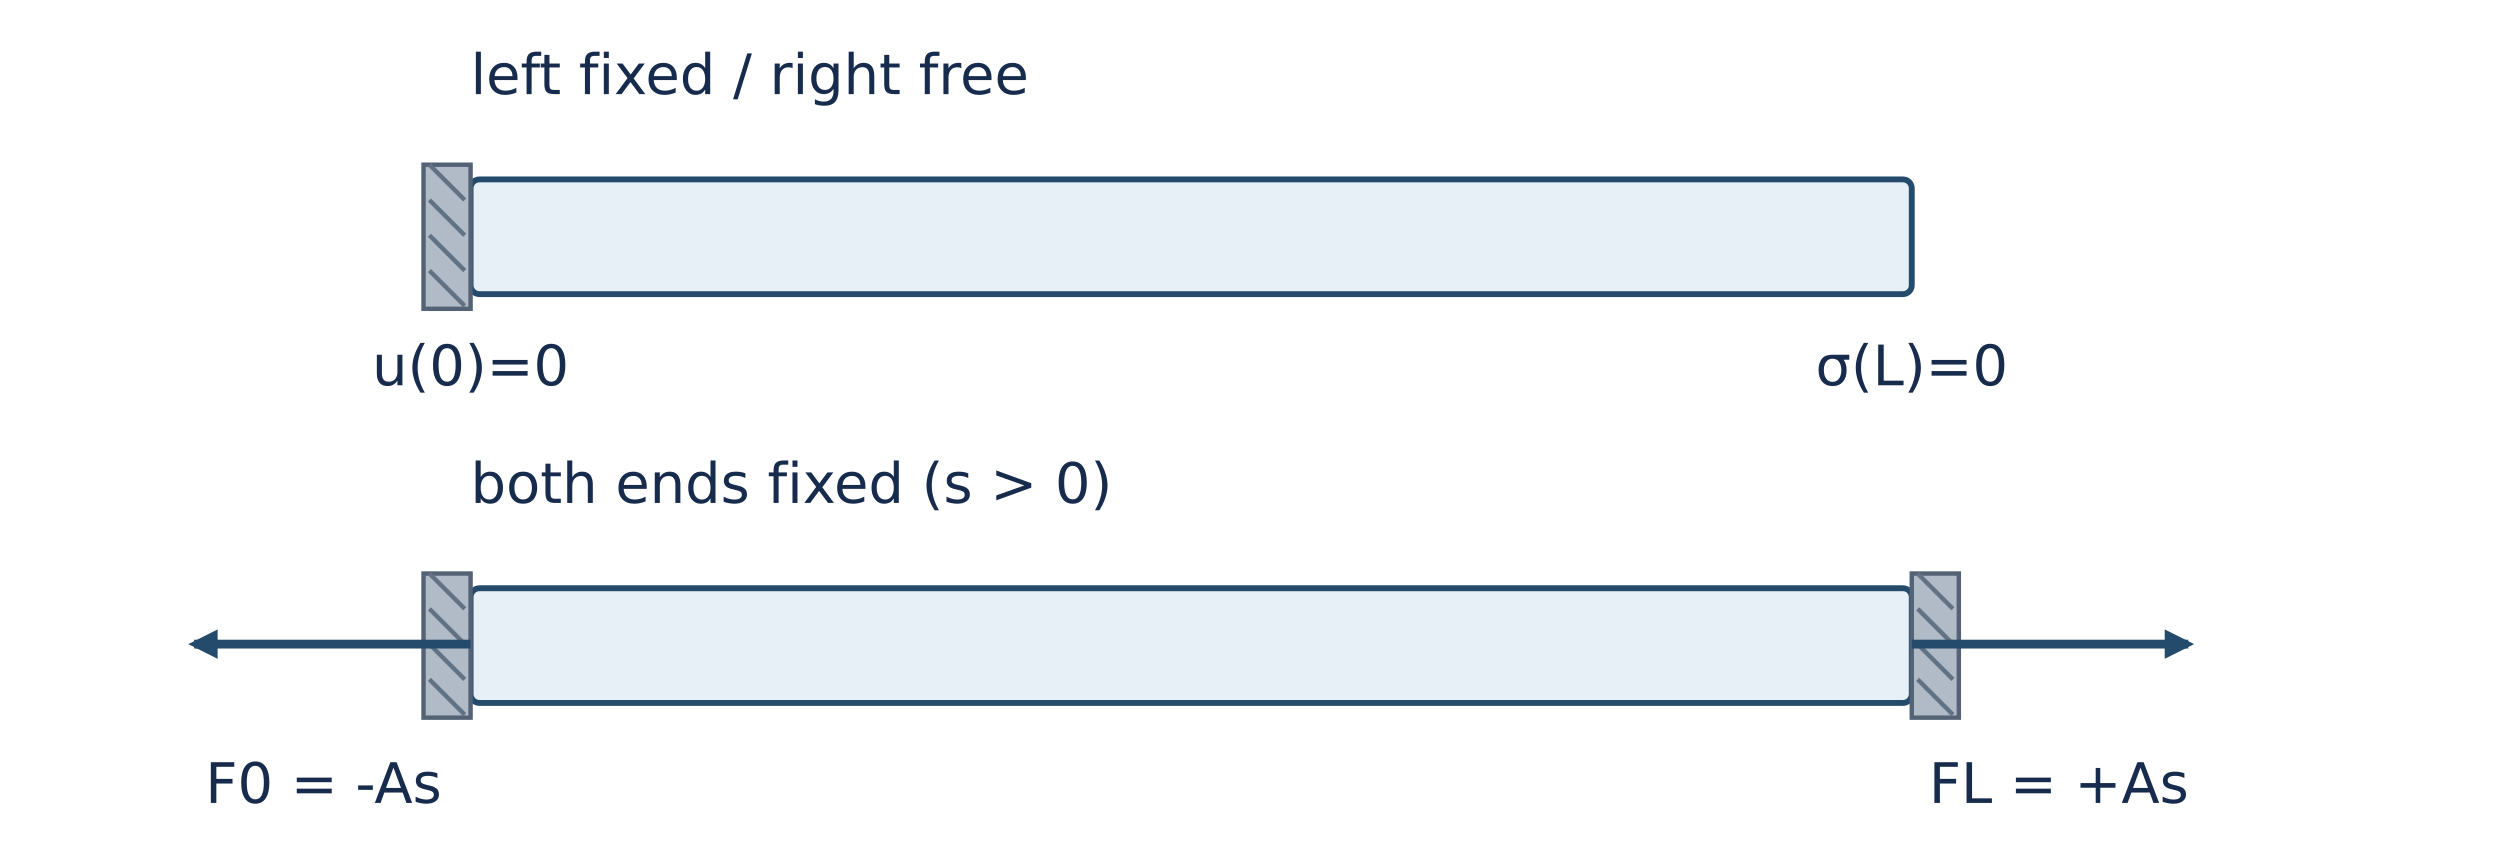
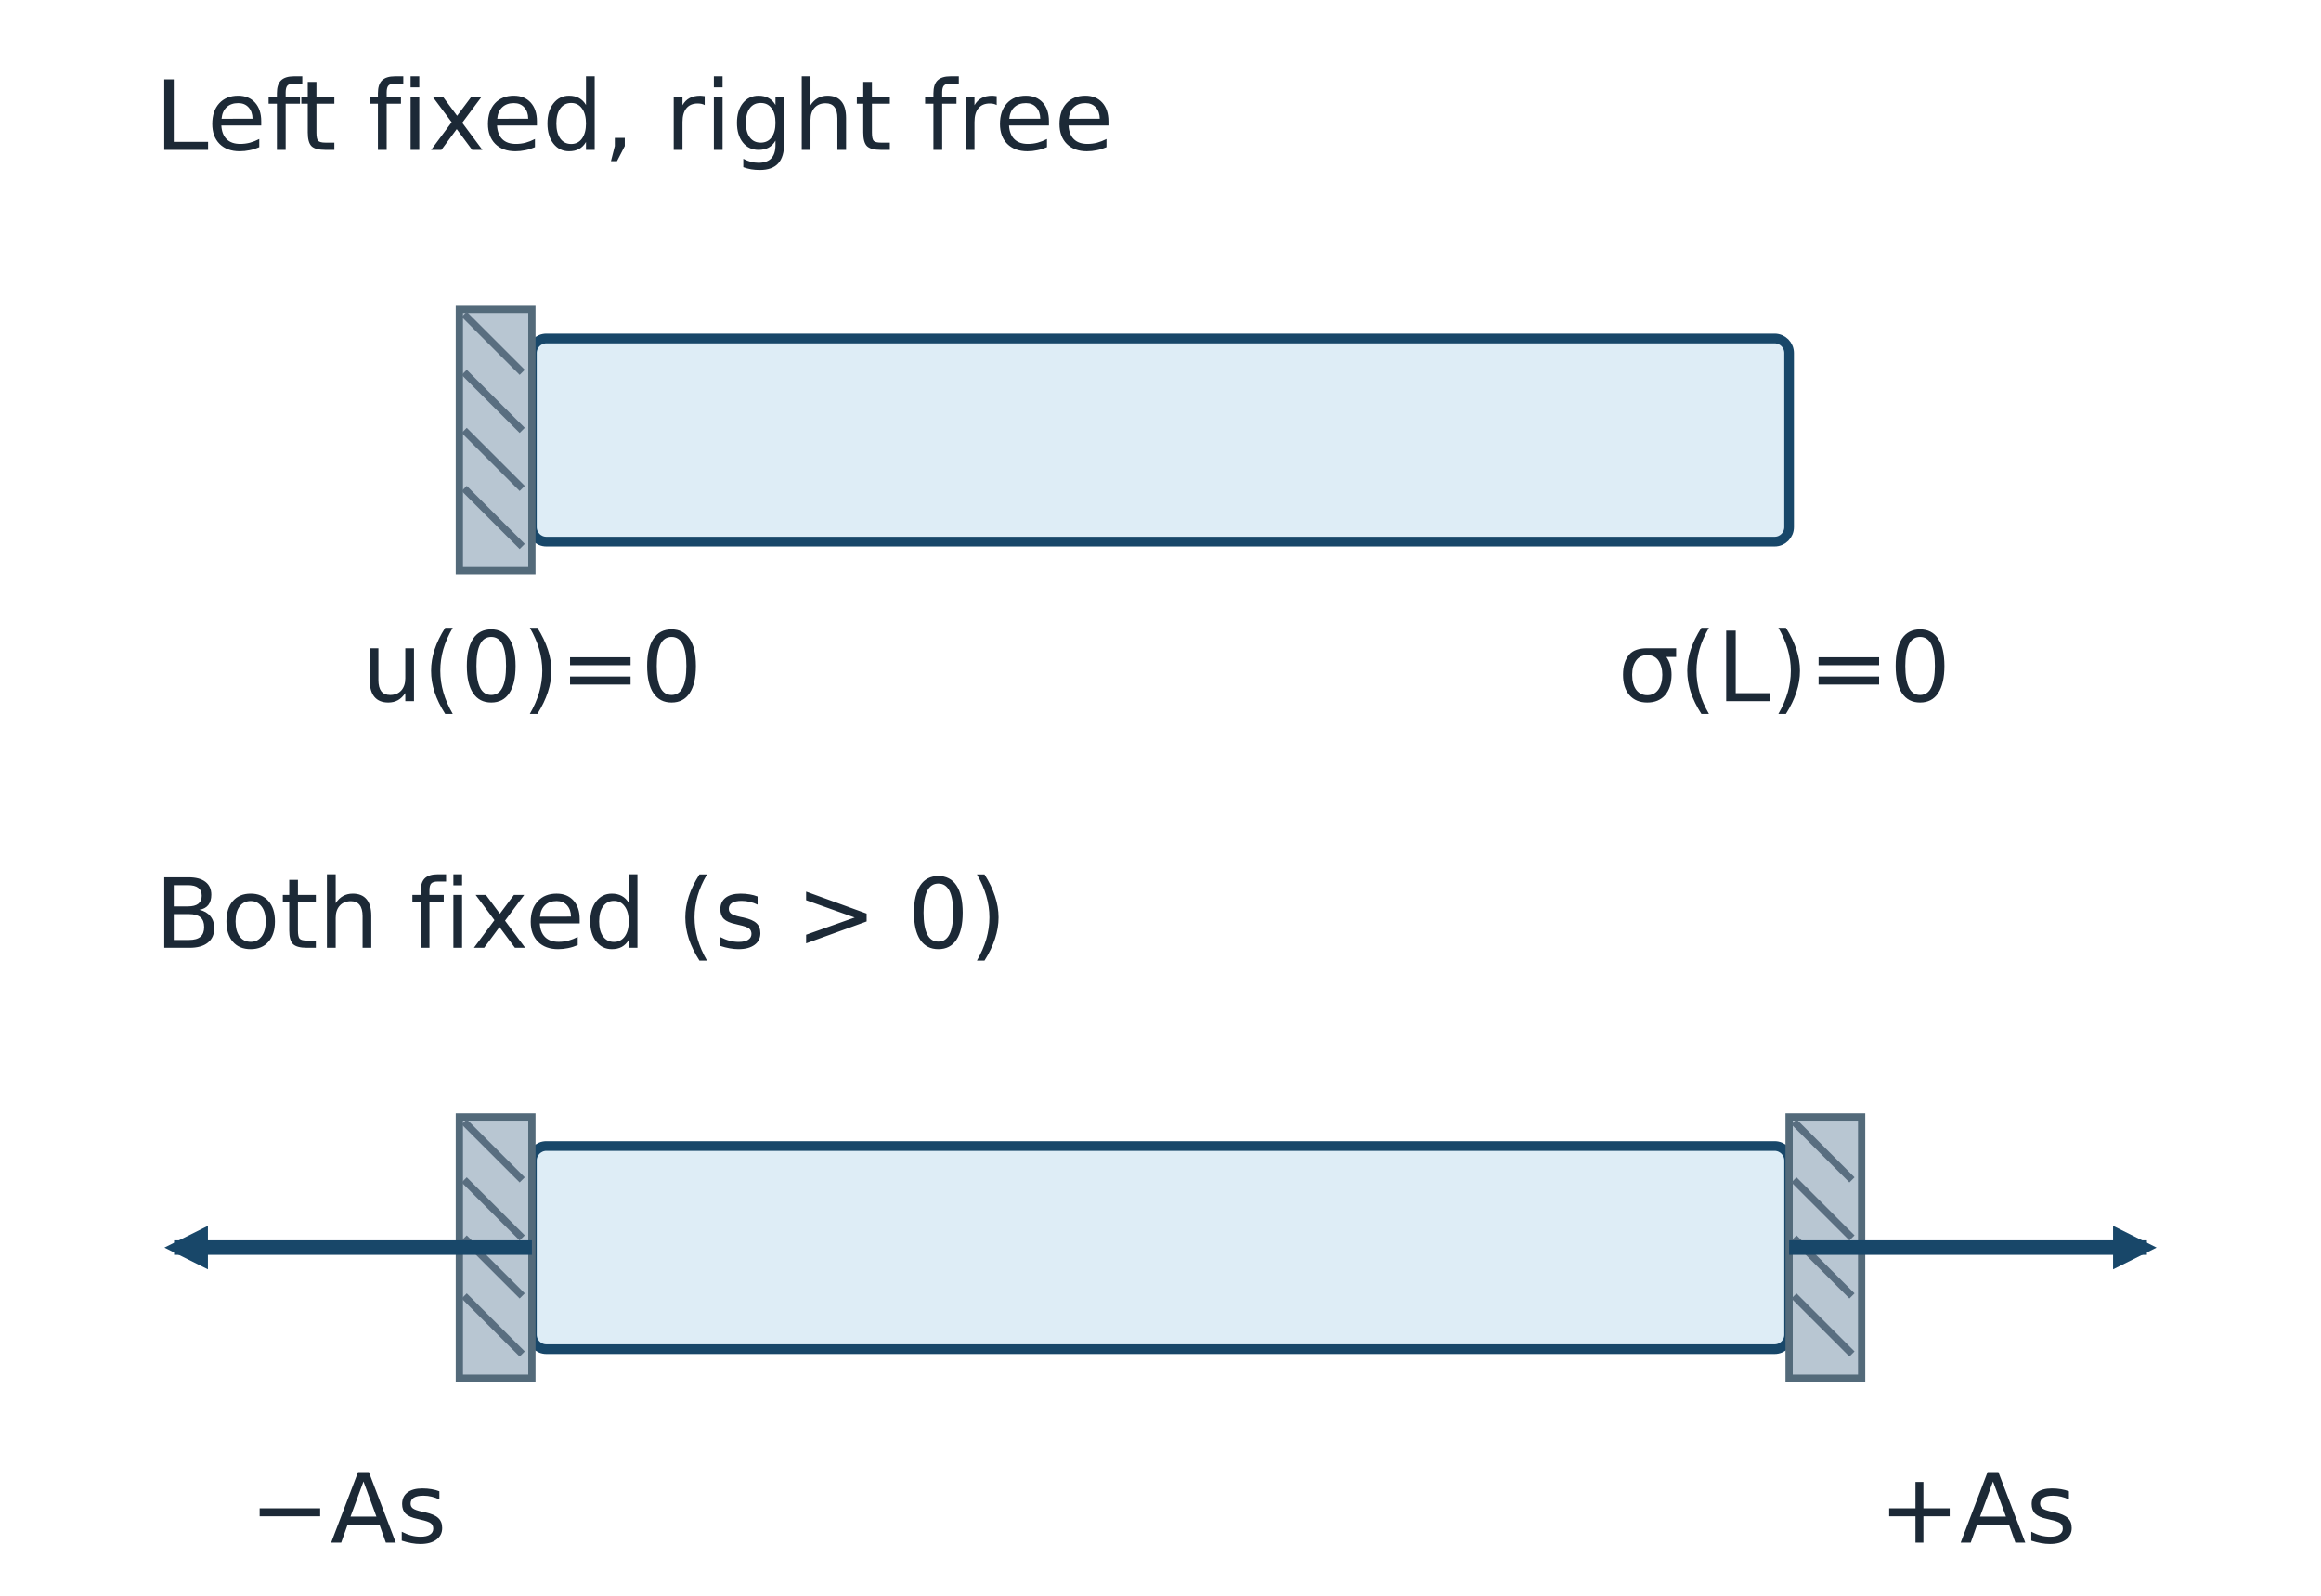
- <svg xmlns="http://www.w3.org/2000/svg" viewBox="0 0 850 290" width="850" height="290" role="img" aria-labelledby="title desc" data-layout-lint="strict">
+ <svg xmlns="http://www.w3.org/2000/svg" viewBox="0 0 480 330" width="480" height="330" role="img" aria-labelledby="title desc" data-layout-lint="strict">
  <defs>
-     <marker id="arr" markerWidth="10" markerHeight="10" refX="8" refY="5" orient="auto" markerUnits="userSpaceOnUse">
-       <path d="M0,0 L10,5 L0,10 Z" fill="#244b6b" />
+     <marker id="force-arrow" markerWidth="9" markerHeight="9" refX="7" refY="4.5" orient="auto" markerUnits="userSpaceOnUse">
+       <path d="M0 0 L9 4.5 L0 9 Z" fill="#184769" />
    </marker>
  </defs>
-   <g font-family="DejaVu Sans, sans-serif" font-size="19" fill="#172b4d">
-     <text x="160" y="32">left fixed / right free</text>
-     <rect x="160" y="61" width="490" height="39" rx="3" fill="#e6f0f6" stroke="#244b6b" stroke-width="2" />
-     <rect x="144" y="56" width="16" height="49" fill="#b1bac7" stroke="#536274" stroke-width="1.5" />
-     <path d="M146 56 l12 12 m-12 0 l12 12 m-12 0 l12 12 m-12 0 l12 12" stroke="#627285" stroke-width="1.5" />
-     <text x="160" y="131" text-anchor="middle">u(0)=0</text>
-     <text x="650" y="131" text-anchor="middle">σ(L)=0</text>
-     <text x="160" y="171">both ends fixed (s &gt; 0)</text>
-     <rect x="160" y="200" width="490" height="39" rx="3" fill="#e6f0f6" stroke="#244b6b" stroke-width="2" />
-     <rect x="144" y="195" width="16" height="49" fill="#b1bac7" stroke="#536274" stroke-width="1.5" />
-     <rect x="650" y="195" width="16" height="49" fill="#b1bac7" stroke="#536274" stroke-width="1.5" />
-     <path d="M146 195 l12 12 m-12 0 l12 12 m-12 0 l12 12 m-12 0 l12 12 M652 195 l12 12 m-12 0 l12 12 m-12 0 l12 12 m-12 0 l12 12" stroke="#627285" stroke-width="1.5" />
-     <path d="M160 219 H66" stroke="#244b6b" stroke-width="3" fill="none" marker-end="url(#arr)" />
-     <path d="M650 219 H744" stroke="#244b6b" stroke-width="3" fill="none" marker-end="url(#arr)" />
-     <text x="110" y="273" text-anchor="middle">F0 = -As</text>
-     <text x="700" y="273" text-anchor="middle">FL = +As</text>
+   <g font-family="DejaVu Sans, sans-serif" font-size="20" fill="#1c2936">
+     <text x="32" y="31">Left fixed, right free</text>
+     <rect x="110" y="70" width="260" height="42" rx="3" fill="#deedf6" stroke="#184769" stroke-width="2" />
+     <rect x="95" y="64" width="15" height="54" fill="#b8c6d2" stroke="#536a7a" stroke-width="1.5" />
+     <path d="M96 65 l12 12 m-12 0 l12 12 m-12 0 l12 12 m-12 0 l12 12" stroke="#596e80" stroke-width="1.5" fill="none" />
+     <text x="110" y="145" text-anchor="middle">u(0)=0</text>
+     <text x="369" y="145" text-anchor="middle">σ(L)=0</text>
+     <text x="32" y="196">Both fixed (s &gt; 0)</text>
+     <rect x="110" y="237" width="260" height="42" rx="3" fill="#deedf6" stroke="#184769" stroke-width="2" />
+     <rect x="95" y="231" width="15" height="54" fill="#b8c6d2" stroke="#536a7a" stroke-width="1.5" />
+     <rect x="370" y="231" width="15" height="54" fill="#b8c6d2" stroke="#536a7a" stroke-width="1.5" />
+     <path d="M96 232 l12 12 m-12 0 l12 12 m-12 0 l12 12 m-12 0 l12 12 M371 232 l12 12 m-12 0 l12 12 m-12 0 l12 12 m-12 0 l12 12" stroke="#596e80" stroke-width="1.5" fill="none" />
+     <path d="M110 258 H36" stroke="#184769" stroke-width="3" fill="none" marker-end="url(#force-arrow)" />
+     <path d="M370 258 H444" stroke="#184769" stroke-width="3" fill="none" marker-end="url(#force-arrow)" />
+     <text x="72" y="319" text-anchor="middle">−As</text>
+     <text x="409" y="319" text-anchor="middle">+As</text>
  </g>
</svg>
